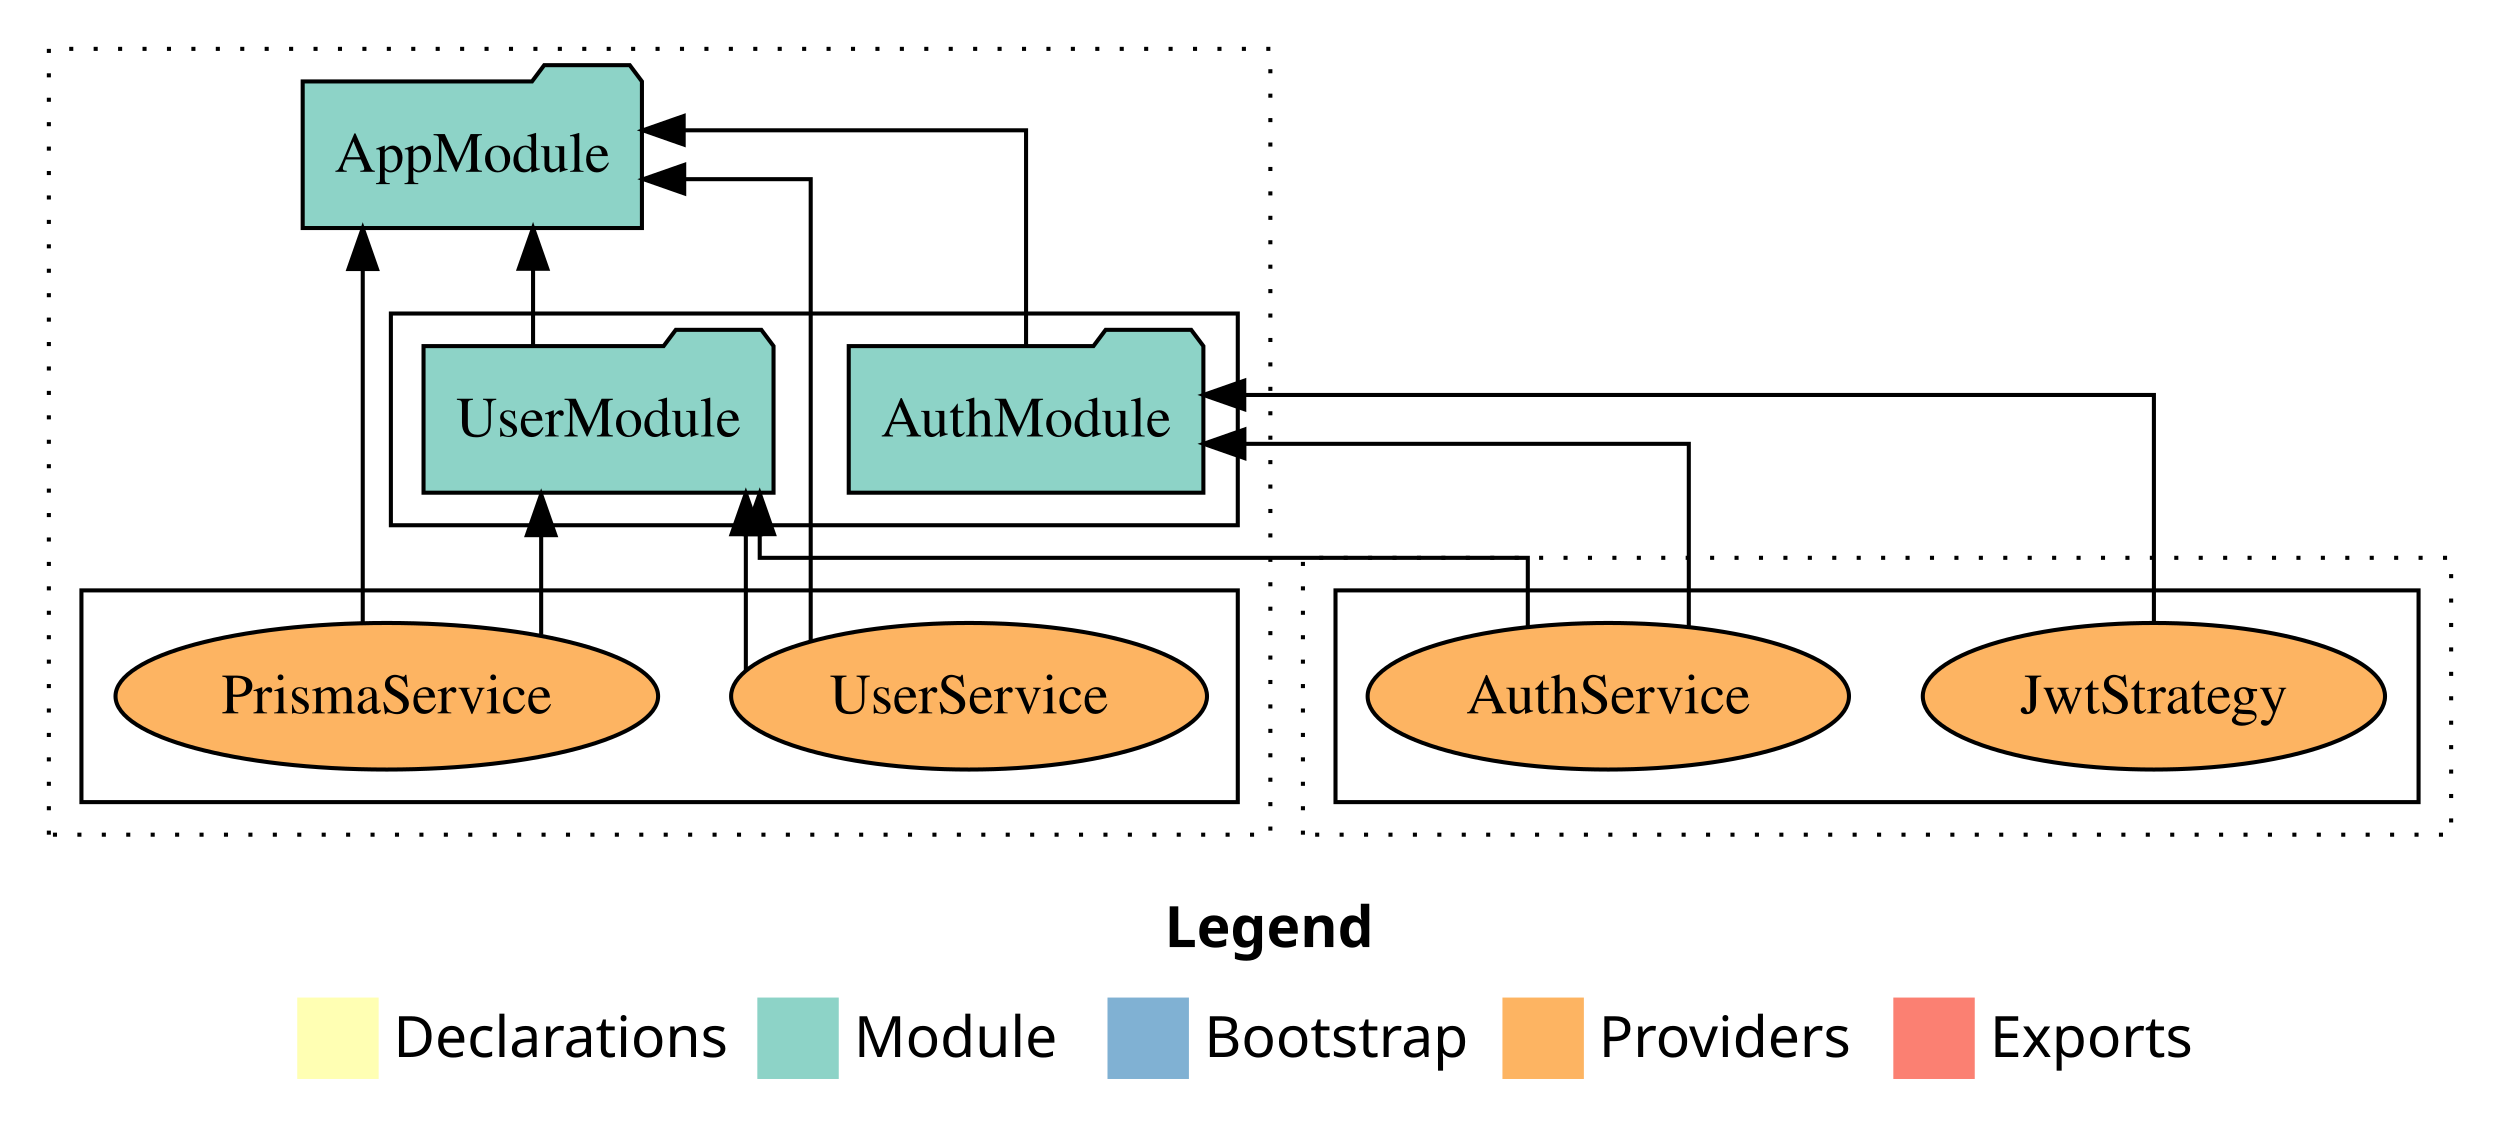
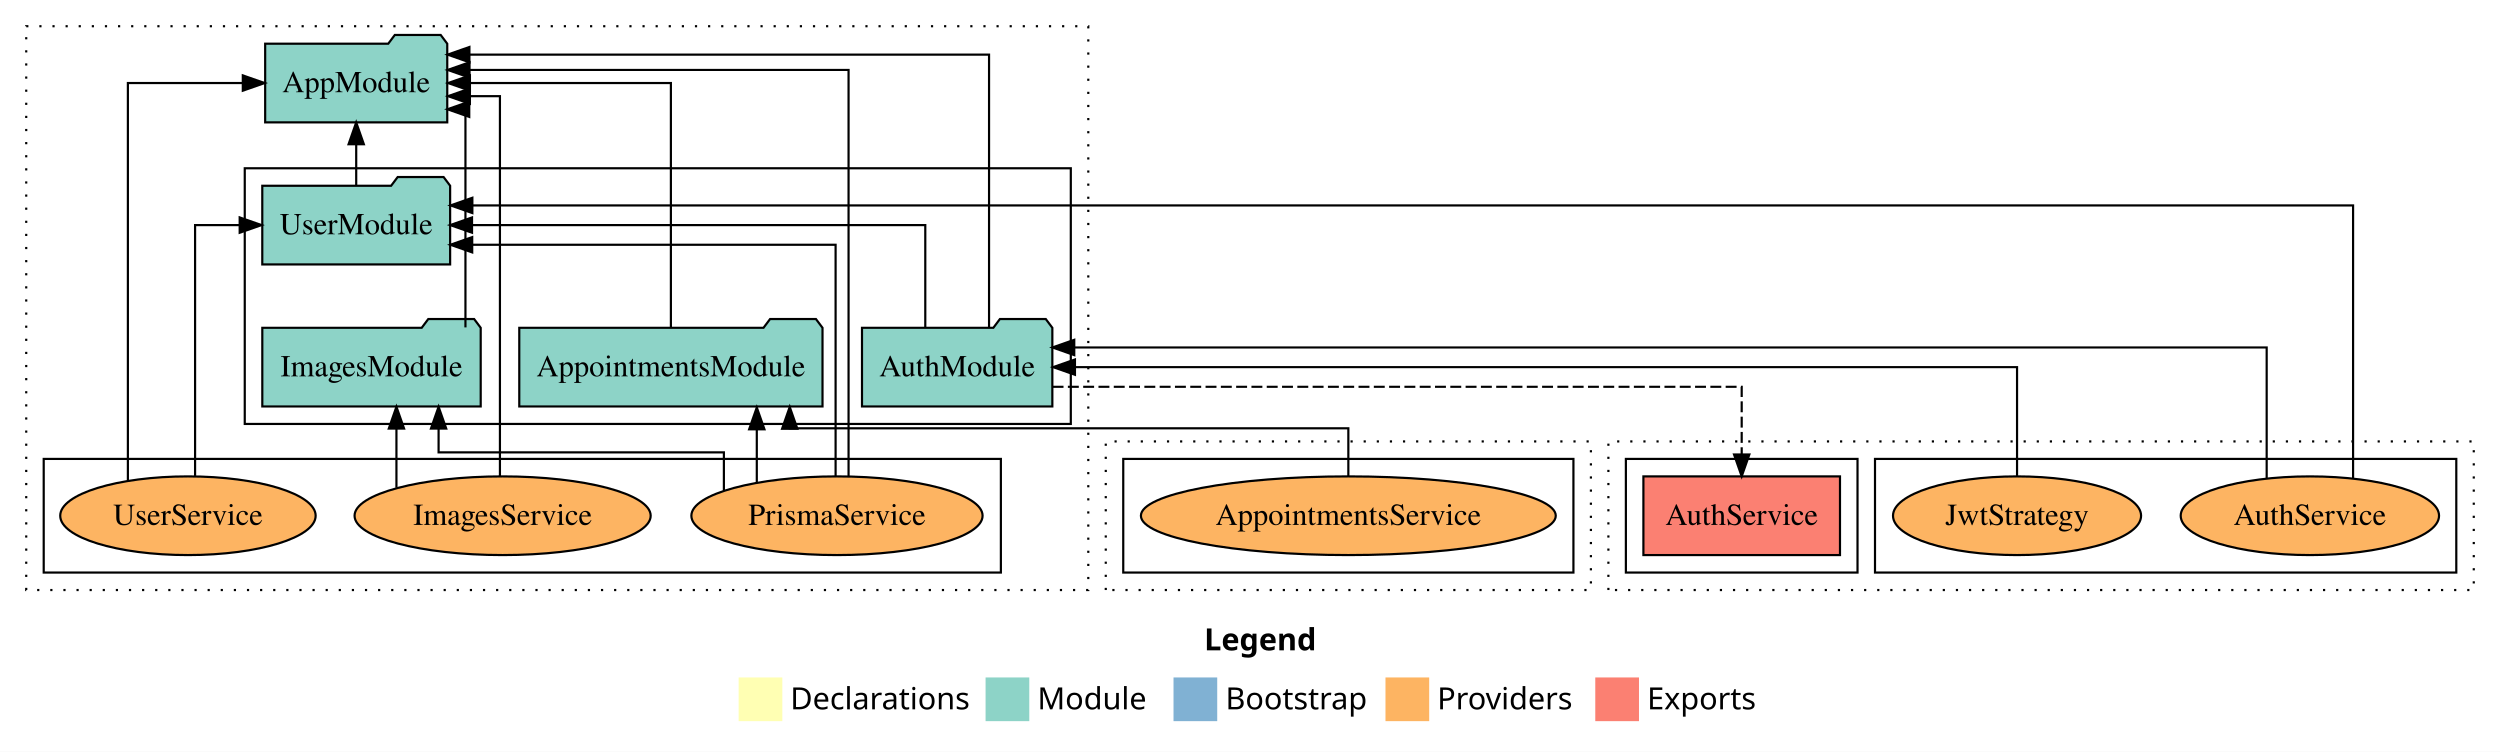
- <svg xmlns="http://www.w3.org/2000/svg" width="614pt" height="279pt" viewBox="0.00 0.00 614.00 279.00">
-   <g id="graph0" class="graph" transform="scale(1 1) rotate(0) translate(4 275)">
-     <polygon fill="white" stroke="transparent" points="-4,4 -4,-275 610,-275 610,4 -4,4" />
-     <text text-anchor="start" x="282.01" y="-42.4" font-family="Times-12" font-weight="bold" font-size="14.00">Legend</text>
-     <polygon fill="#ffffb3" stroke="transparent" points="69,-10 69,-30 89,-30 89,-10 69,-10" />
-     <text text-anchor="start" x="92.63" y="-15.4" font-family="Times-12" font-size="14.00">  Declarations</text>
-     <polygon fill="#8dd3c7" stroke="transparent" points="182,-10 182,-30 202,-30 202,-10 182,-10" />
-     <text text-anchor="start" x="205.73" y="-15.4" font-family="Times-12" font-size="14.00">  Module</text>
-     <polygon fill="#80b1d3" stroke="transparent" points="268,-10 268,-30 288,-30 288,-10 268,-10" />
-     <text text-anchor="start" x="291.78" y="-15.4" font-family="Times-12" font-size="14.00">  Bootstrap</text>
-     <polygon fill="#fdb462" stroke="transparent" points="365,-10 365,-30 385,-30 385,-10 365,-10" />
-     <text text-anchor="start" x="388.67" y="-15.4" font-family="Times-12" font-size="14.00">  Providers</text>
-     <polygon fill="#fb8072" stroke="transparent" points="461,-10 461,-30 481,-30 481,-10 461,-10" />
-     <text text-anchor="start" x="484.73" y="-15.4" font-family="Times-12" font-size="14.00">  Exports</text>
+ <svg xmlns="http://www.w3.org/2000/svg" width="1144pt" height="344pt" viewBox="0.00 0.00 1144.00 344.00">
+   <g id="graph0" class="graph" transform="scale(1 1) rotate(0) translate(4 340)">
+     <polygon fill="white" stroke="transparent" points="-4,4 -4,-340 1140,-340 1140,4 -4,4" />
+     <text text-anchor="start" x="547.01" y="-42.4" font-family="Times-12" font-weight="bold" font-size="14.00">Legend</text>
+     <polygon fill="#ffffb3" stroke="transparent" points="334,-10 334,-30 354,-30 354,-10 334,-10" />
+     <text text-anchor="start" x="357.63" y="-15.4" font-family="Times-12" font-size="14.00">  Declarations</text>
+     <polygon fill="#8dd3c7" stroke="transparent" points="447,-10 447,-30 467,-30 467,-10 447,-10" />
+     <text text-anchor="start" x="470.73" y="-15.4" font-family="Times-12" font-size="14.00">  Module</text>
+     <polygon fill="#80b1d3" stroke="transparent" points="533,-10 533,-30 553,-30 553,-10 533,-10" />
+     <text text-anchor="start" x="556.78" y="-15.4" font-family="Times-12" font-size="14.00">  Bootstrap</text>
+     <polygon fill="#fdb462" stroke="transparent" points="630,-10 630,-30 650,-30 650,-10 630,-10" />
+     <text text-anchor="start" x="653.67" y="-15.4" font-family="Times-12" font-size="14.00">  Providers</text>
+     <polygon fill="#fb8072" stroke="transparent" points="726,-10 726,-30 746,-30 746,-10 726,-10" />
+     <text text-anchor="start" x="749.73" y="-15.4" font-family="Times-12" font-size="14.00">  Exports</text>
    <g id="clust1" class="cluster">
-       <polygon fill="none" stroke="black" stroke-dasharray="1,5" points="8,-70 8,-263 308,-263 308,-70 8,-70" />
+       <polygon fill="none" stroke="black" stroke-dasharray="1,5" points="8,-70 8,-328 494,-328 494,-70 8,-70" />
    </g>
    <g id="clust3" class="cluster">
-       <polygon fill="none" stroke="black" points="92,-146 92,-198 300,-198 300,-146 92,-146" />
+       <polygon fill="none" stroke="black" points="108,-146 108,-263 486,-263 486,-146 108,-146" />
    </g>
    <g id="clust6" class="cluster">
-       <polygon fill="none" stroke="black" points="16,-78 16,-130 300,-130 300,-78 16,-78" />
+       <polygon fill="none" stroke="black" points="16,-78 16,-130 454,-130 454,-78 16,-78" />
    </g>
    <g id="clust7" class="cluster">
-       <polygon fill="none" stroke="black" stroke-dasharray="1,5" points="316,-70 316,-138 598,-138 598,-70 316,-70" />
+       <polygon fill="none" stroke="black" stroke-dasharray="1,5" points="502,-70 502,-138 724,-138 724,-70 502,-70" />
    </g>
    <g id="clust12" class="cluster">
-       <polygon fill="none" stroke="black" points="324,-78 324,-130 590,-130 590,-78 324,-78" />
+       <polygon fill="none" stroke="black" points="510,-78 510,-130 716,-130 716,-78 510,-78" />
+     </g>
+     <g id="clust13" class="cluster">
+       <polygon fill="none" stroke="black" stroke-dasharray="1,5" points="732,-70 732,-138 1128,-138 1128,-70 732,-70" />
+     </g>
+     <g id="clust16" class="cluster">
+       <polygon fill="none" stroke="black" points="740,-78 740,-130 846,-130 846,-78 740,-78" />
+     </g>
+     <g id="clust18" class="cluster">
+       <polygon fill="none" stroke="black" points="854,-78 854,-130 1120,-130 1120,-78 854,-78" />
    </g>
    <g id="node1" class="node">
-       <polygon fill="#8dd3c7" stroke="black" points="291.55,-190 288.55,-194 267.55,-194 264.55,-190 204.45,-190 204.45,-154 291.55,-154 291.55,-190" />
-       <text text-anchor="middle" x="248" y="-167.8" font-family="Times,serif" font-size="14.00">AuthModule</text>
+       <polygon fill="#8dd3c7" stroke="black" points="372.38,-190 369.38,-194 348.38,-194 345.38,-190 233.62,-190 233.62,-154 372.38,-154 372.38,-190" />
+       <text text-anchor="middle" x="303" y="-167.8" font-family="Times,serif" font-size="14.00">AppointmentsModule</text>
+     </g>
+     <g id="node5" class="node">
+       <polygon fill="#8dd3c7" stroke="black" points="200.66,-320 197.66,-324 176.66,-324 173.66,-320 117.34,-320 117.34,-284 200.66,-284 200.66,-320" />
+       <text text-anchor="middle" x="159" y="-297.8" font-family="Times,serif" font-size="14.00">AppModule</text>
+     </g>
+     <g id="edge1" class="edge">
+       <path fill="none" stroke="black" d="M303,-190.08C303,-225.8 303,-302 303,-302 303,-302 211.04,-302 211.04,-302" />
+       <polygon fill="black" stroke="black" points="211.04,-298.5 201.04,-302 211.04,-305.5 211.04,-298.5" />
+     </g>
+     <g id="node2" class="node">
+       <polygon fill="#8dd3c7" stroke="black" points="477.55,-190 474.55,-194 453.55,-194 450.55,-190 390.45,-190 390.45,-154 477.55,-154 477.55,-190" />
+       <text text-anchor="middle" x="434" y="-167.8" font-family="Times,serif" font-size="14.00">AuthModule</text>
+     </g>
+     <g id="node4" class="node">
+       <polygon fill="#8dd3c7" stroke="black" points="201.98,-255 198.98,-259 177.98,-259 174.98,-255 116.02,-255 116.02,-219 201.98,-219 201.98,-255" />
+       <text text-anchor="middle" x="159" y="-232.8" font-family="Times,serif" font-size="14.00">UserModule</text>
+     </g>
+     <g id="edge15" class="edge">
+       <path fill="none" stroke="black" d="M419.41,-190.11C419.41,-209.34 419.41,-237 419.41,-237 419.41,-237 212,-237 212,-237" />
+       <polygon fill="black" stroke="black" points="212,-233.5 202,-237 212,-240.5 212,-233.5" />
+     </g>
+     <g id="edge2" class="edge">
+       <path fill="none" stroke="black" d="M448.59,-190.11C448.59,-228.59 448.59,-315 448.59,-315 448.59,-315 210.8,-315 210.8,-315" />
+       <polygon fill="black" stroke="black" points="210.8,-311.5 200.8,-315 210.8,-318.5 210.8,-311.5" />
+     </g>
+     <g id="node10" class="node">
+       <polygon fill="#fb8072" stroke="black" points="837.98,-122 748.02,-122 748.02,-86 837.98,-86 837.98,-122" />
+       <text text-anchor="middle" x="793" y="-99.8" font-family="Times,serif" font-size="14.00">AuthService </text>
+     </g>
+     <g id="edge10" class="edge">
+       <path fill="none" stroke="black" stroke-dasharray="5,2" d="M477.66,-163C573.34,-163 793,-163 793,-163 793,-163 793,-132.02 793,-132.02" />
+       <polygon fill="black" stroke="black" points="796.5,-132.02 793,-122.02 789.5,-132.02 796.5,-132.02" />
    </g>
    <g id="node3" class="node">
-       <polygon fill="#8dd3c7" stroke="black" points="153.66,-255 150.66,-259 129.66,-259 126.66,-255 70.34,-255 70.34,-219 153.66,-219 153.66,-255" />
-       <text text-anchor="middle" x="112" y="-232.8" font-family="Times,serif" font-size="14.00">AppModule</text>
+       <polygon fill="#8dd3c7" stroke="black" points="215.97,-190 212.97,-194 191.97,-194 188.97,-190 116.03,-190 116.03,-154 215.97,-154 215.97,-190" />
+       <text text-anchor="middle" x="166" y="-167.8" font-family="Times,serif" font-size="14.00">ImagesModule</text>
    </g>
-     <g id="edge1" class="edge">
-       <path fill="none" stroke="black" d="M248,-190.28C248,-211.32 248,-243 248,-243 248,-243 163.91,-243 163.91,-243" />
-       <polygon fill="black" stroke="black" points="163.91,-239.5 153.91,-243 163.91,-246.5 163.91,-239.5" />
+     <g id="edge3" class="edge">
+       <path fill="none" stroke="black" d="M208.99,-190.18C208.99,-223.28 208.99,-290 208.99,-290 208.99,-290 208.16,-290 208.16,-290" />
+       <polygon fill="black" stroke="black" points="210.73,-286.5 200.73,-290 210.73,-293.5 210.73,-286.5" />
    </g>
-     <g id="node2" class="node">
-       <polygon fill="#8dd3c7" stroke="black" points="185.98,-190 182.98,-194 161.98,-194 158.98,-190 100.02,-190 100.02,-154 185.98,-154 185.98,-190" />
-       <text text-anchor="middle" x="143" y="-167.8" font-family="Times,serif" font-size="14.00">UserModule</text>
+     <g id="edge4" class="edge">
+       <path fill="none" stroke="black" d="M159,-255.11C159,-255.11 159,-273.99 159,-273.99" />
+       <polygon fill="black" stroke="black" points="155.5,-273.99 159,-283.99 162.5,-273.99 155.5,-273.99" />
    </g>
-     <g id="edge2" class="edge">
-       <path fill="none" stroke="black" d="M126.92,-190.11C126.92,-190.11 126.92,-208.99 126.92,-208.99" />
-       <polygon fill="black" stroke="black" points="123.42,-208.99 126.92,-218.99 130.42,-208.99 123.42,-208.99" />
+     <g id="node6" class="node">
+       <ellipse fill="#fdb462" stroke="black" cx="226" cy="-104" rx="67.75" ry="18" />
+       <text text-anchor="middle" x="226" y="-99.8" font-family="Times,serif" font-size="14.00">ImagesService</text>
    </g>
-     <g id="node4" class="node">
-       <ellipse fill="#fdb462" stroke="black" cx="91" cy="-104" rx="66.63" ry="18" />
-       <text text-anchor="middle" x="91" y="-99.8" font-family="Times,serif" font-size="14.00">PrismaService</text>
+     <g id="edge13" class="edge">
+       <path fill="none" stroke="black" d="M177.41,-116.79C177.41,-116.79 177.41,-143.88 177.41,-143.88" />
+       <polygon fill="black" stroke="black" points="173.91,-143.88 177.41,-153.88 180.91,-143.88 173.91,-143.88" />
+     </g>
+     <g id="edge5" class="edge">
+       <path fill="none" stroke="black" d="M224.77,-122.06C224.77,-169.86 224.77,-296 224.77,-296 224.77,-296 211.03,-296 211.03,-296" />
+       <polygon fill="black" stroke="black" points="211.03,-292.5 201.03,-296 211.03,-299.5 211.03,-292.5" />
+     </g>
+     <g id="node7" class="node">
+       <ellipse fill="#fdb462" stroke="black" cx="379" cy="-104" rx="66.63" ry="18" />
+       <text text-anchor="middle" x="379" y="-99.8" font-family="Times,serif" font-size="14.00">PrismaService</text>
+     </g>
+     <g id="edge9" class="edge">
+       <path fill="none" stroke="black" d="M342.31,-119.09C342.31,-119.09 342.31,-143.56 342.31,-143.56" />
+       <polygon fill="black" stroke="black" points="338.81,-143.56 342.31,-153.56 345.81,-143.56 338.81,-143.56" />
+     </g>
+     <g id="edge14" class="edge">
+       <path fill="none" stroke="black" d="M327.25,-115.46C327.25,-123.57 327.25,-133 327.25,-133 327.25,-133 196.7,-133 196.7,-133 196.7,-133 196.7,-143.87 196.7,-143.87" />
+       <polygon fill="black" stroke="black" points="193.2,-143.87 196.7,-153.87 200.2,-143.87 193.2,-143.87" />
+     </g>
+     <g id="edge17" class="edge">
+       <path fill="none" stroke="black" d="M378.37,-122.03C378.37,-156.42 378.37,-228 378.37,-228 378.37,-228 212.08,-228 212.08,-228" />
+       <polygon fill="black" stroke="black" points="212.08,-224.5 202.08,-228 212.08,-231.5 212.08,-224.5" />
+     </g>
+     <g id="edge6" class="edge">
+       <path fill="none" stroke="black" d="M384.3,-122.1C384.3,-172.03 384.3,-308 384.3,-308 384.3,-308 210.85,-308 210.85,-308" />
+       <polygon fill="black" stroke="black" points="210.85,-304.5 200.85,-308 210.85,-311.5 210.85,-304.5" />
+     </g>
+     <g id="node8" class="node">
+       <ellipse fill="#fdb462" stroke="black" cx="82" cy="-104" rx="58.44" ry="18" />
+       <text text-anchor="middle" x="82" y="-99.8" font-family="Times,serif" font-size="14.00">UserService</text>
+     </g>
+     <g id="edge18" class="edge">
+       <path fill="none" stroke="black" d="M85.27,-122.21C85.27,-158.64 85.27,-237 85.27,-237 85.27,-237 105.68,-237 105.68,-237" />
+       <polygon fill="black" stroke="black" points="105.68,-240.5 115.68,-237 105.68,-233.5 105.68,-240.5" />
+     </g>
+     <g id="edge7" class="edge">
+       <path fill="none" stroke="black" d="M54.52,-120.2C54.52,-167.49 54.52,-302 54.52,-302 54.52,-302 107.11,-302 107.11,-302" />
+       <polygon fill="black" stroke="black" points="107.11,-305.5 117.11,-302 107.11,-298.5 107.11,-305.5" />
+     </g>
+     <g id="node9" class="node">
+       <ellipse fill="#fdb462" stroke="black" cx="613" cy="-104" rx="94.92" ry="18" />
+       <text text-anchor="middle" x="613" y="-99.8" font-family="Times,serif" font-size="14.00">AppointmentsService</text>
    </g>
    <g id="edge8" class="edge">
-       <path fill="none" stroke="black" d="M128.91,-119.09C128.91,-119.09 128.91,-143.56 128.91,-143.56" />
-       <polygon fill="black" stroke="black" points="125.41,-143.56 128.91,-153.56 132.41,-143.56 125.41,-143.56" />
+       <path fill="none" stroke="black" d="M613,-122.13C613,-132.71 613,-144 613,-144 613,-144 357.38,-144 357.38,-144 357.38,-144 357.38,-144.98 357.38,-144.98" />
+       <polygon fill="black" stroke="black" points="353.88,-143.79 357.38,-153.79 360.88,-143.79 353.88,-143.79" />
    </g>
-     <g id="edge3" class="edge">
-       <path fill="none" stroke="black" d="M85.09,-121.94C85.09,-121.94 85.09,-208.92 85.09,-208.92" />
-       <polygon fill="black" stroke="black" points="81.59,-208.92 85.09,-218.92 88.59,-208.92 81.59,-208.92" />
+     <g id="node11" class="node">
+       <ellipse fill="#fdb462" stroke="black" cx="1053" cy="-104" rx="59.11" ry="18" />
+       <text text-anchor="middle" x="1053" y="-99.8" font-family="Times,serif" font-size="14.00">AuthService</text>
    </g>
-     <g id="node5" class="node">
-       <ellipse fill="#fdb462" stroke="black" cx="234" cy="-104" rx="58.44" ry="18" />
-       <text text-anchor="middle" x="234" y="-99.8" font-family="Times,serif" font-size="14.00">UserService</text>
+     <g id="edge11" class="edge">
+       <path fill="none" stroke="black" d="M1033.23,-121.09C1033.23,-143.77 1033.23,-181 1033.23,-181 1033.23,-181 487.58,-181 487.58,-181" />
+       <polygon fill="black" stroke="black" points="487.58,-177.5 477.58,-181 487.58,-184.5 487.58,-177.5" />
    </g>
-     <g id="edge9" class="edge">
-       <path fill="none" stroke="black" d="M179.18,-110.28C179.18,-110.28 179.18,-143.8 179.18,-143.8" />
-       <polygon fill="black" stroke="black" points="175.68,-143.8 179.18,-153.8 182.68,-143.8 175.68,-143.8" />
+     <g id="edge16" class="edge">
+       <path fill="none" stroke="black" d="M1072.77,-121.13C1072.77,-158.9 1072.77,-246 1072.77,-246 1072.77,-246 212.15,-246 212.15,-246" />
+       <polygon fill="black" stroke="black" points="212.15,-242.5 202.15,-246 212.15,-249.5 212.15,-242.5" />
    </g>
-     <g id="edge4" class="edge">
-       <path fill="none" stroke="black" d="M195.11,-117.59C195.11,-150.35 195.11,-231 195.11,-231 195.11,-231 164.04,-231 164.04,-231" />
-       <polygon fill="black" stroke="black" points="164.04,-227.5 154.04,-231 164.04,-234.5 164.04,-227.5" />
+     <g id="node12" class="node">
+       <ellipse fill="#fdb462" stroke="black" cx="919" cy="-104" rx="56.76" ry="18" />
+       <text text-anchor="middle" x="919" y="-99.8" font-family="Times,serif" font-size="14.00">JwtStrategy</text>
    </g>
-     <g id="node6" class="node">
-       <ellipse fill="#fdb462" stroke="black" cx="391" cy="-104" rx="59.11" ry="18" />
-       <text text-anchor="middle" x="391" y="-99.8" font-family="Times,serif" font-size="14.00">AuthService</text>
-     </g>
-     <g id="edge5" class="edge">
-       <path fill="none" stroke="black" d="M410.77,-121.27C410.77,-139.62 410.77,-166 410.77,-166 410.77,-166 301.62,-166 301.62,-166" />
-       <polygon fill="black" stroke="black" points="301.62,-162.5 291.62,-166 301.62,-169.5 301.62,-162.5" />
-     </g>
-     <g id="edge7" class="edge">
-       <path fill="none" stroke="black" d="M371.23,-121C371.23,-129.5 371.23,-138 371.23,-138 371.23,-138 182.59,-138 182.59,-138 182.59,-138 182.59,-143.81 182.59,-143.81" />
-       <polygon fill="black" stroke="black" points="179.09,-143.81 182.59,-153.81 186.09,-143.81 179.09,-143.81" />
-     </g>
-     <g id="node7" class="node">
-       <ellipse fill="#fdb462" stroke="black" cx="525" cy="-104" rx="56.76" ry="18" />
-       <text text-anchor="middle" x="525" y="-99.8" font-family="Times,serif" font-size="14.00">JwtStrategy</text>
-     </g>
-     <g id="edge6" class="edge">
-       <path fill="none" stroke="black" d="M525,-122.29C525,-144.21 525,-178 525,-178 525,-178 301.59,-178 301.59,-178" />
-       <polygon fill="black" stroke="black" points="301.59,-174.5 291.59,-178 301.59,-181.5 301.59,-174.5" />
+     <g id="edge12" class="edge">
+       <path fill="none" stroke="black" d="M919,-122.22C919,-142.37 919,-172 919,-172 919,-172 487.9,-172 487.9,-172" />
+       <polygon fill="black" stroke="black" points="487.9,-168.5 477.9,-172 487.9,-175.5 487.9,-168.5" />
    </g>
  </g>
</svg>
